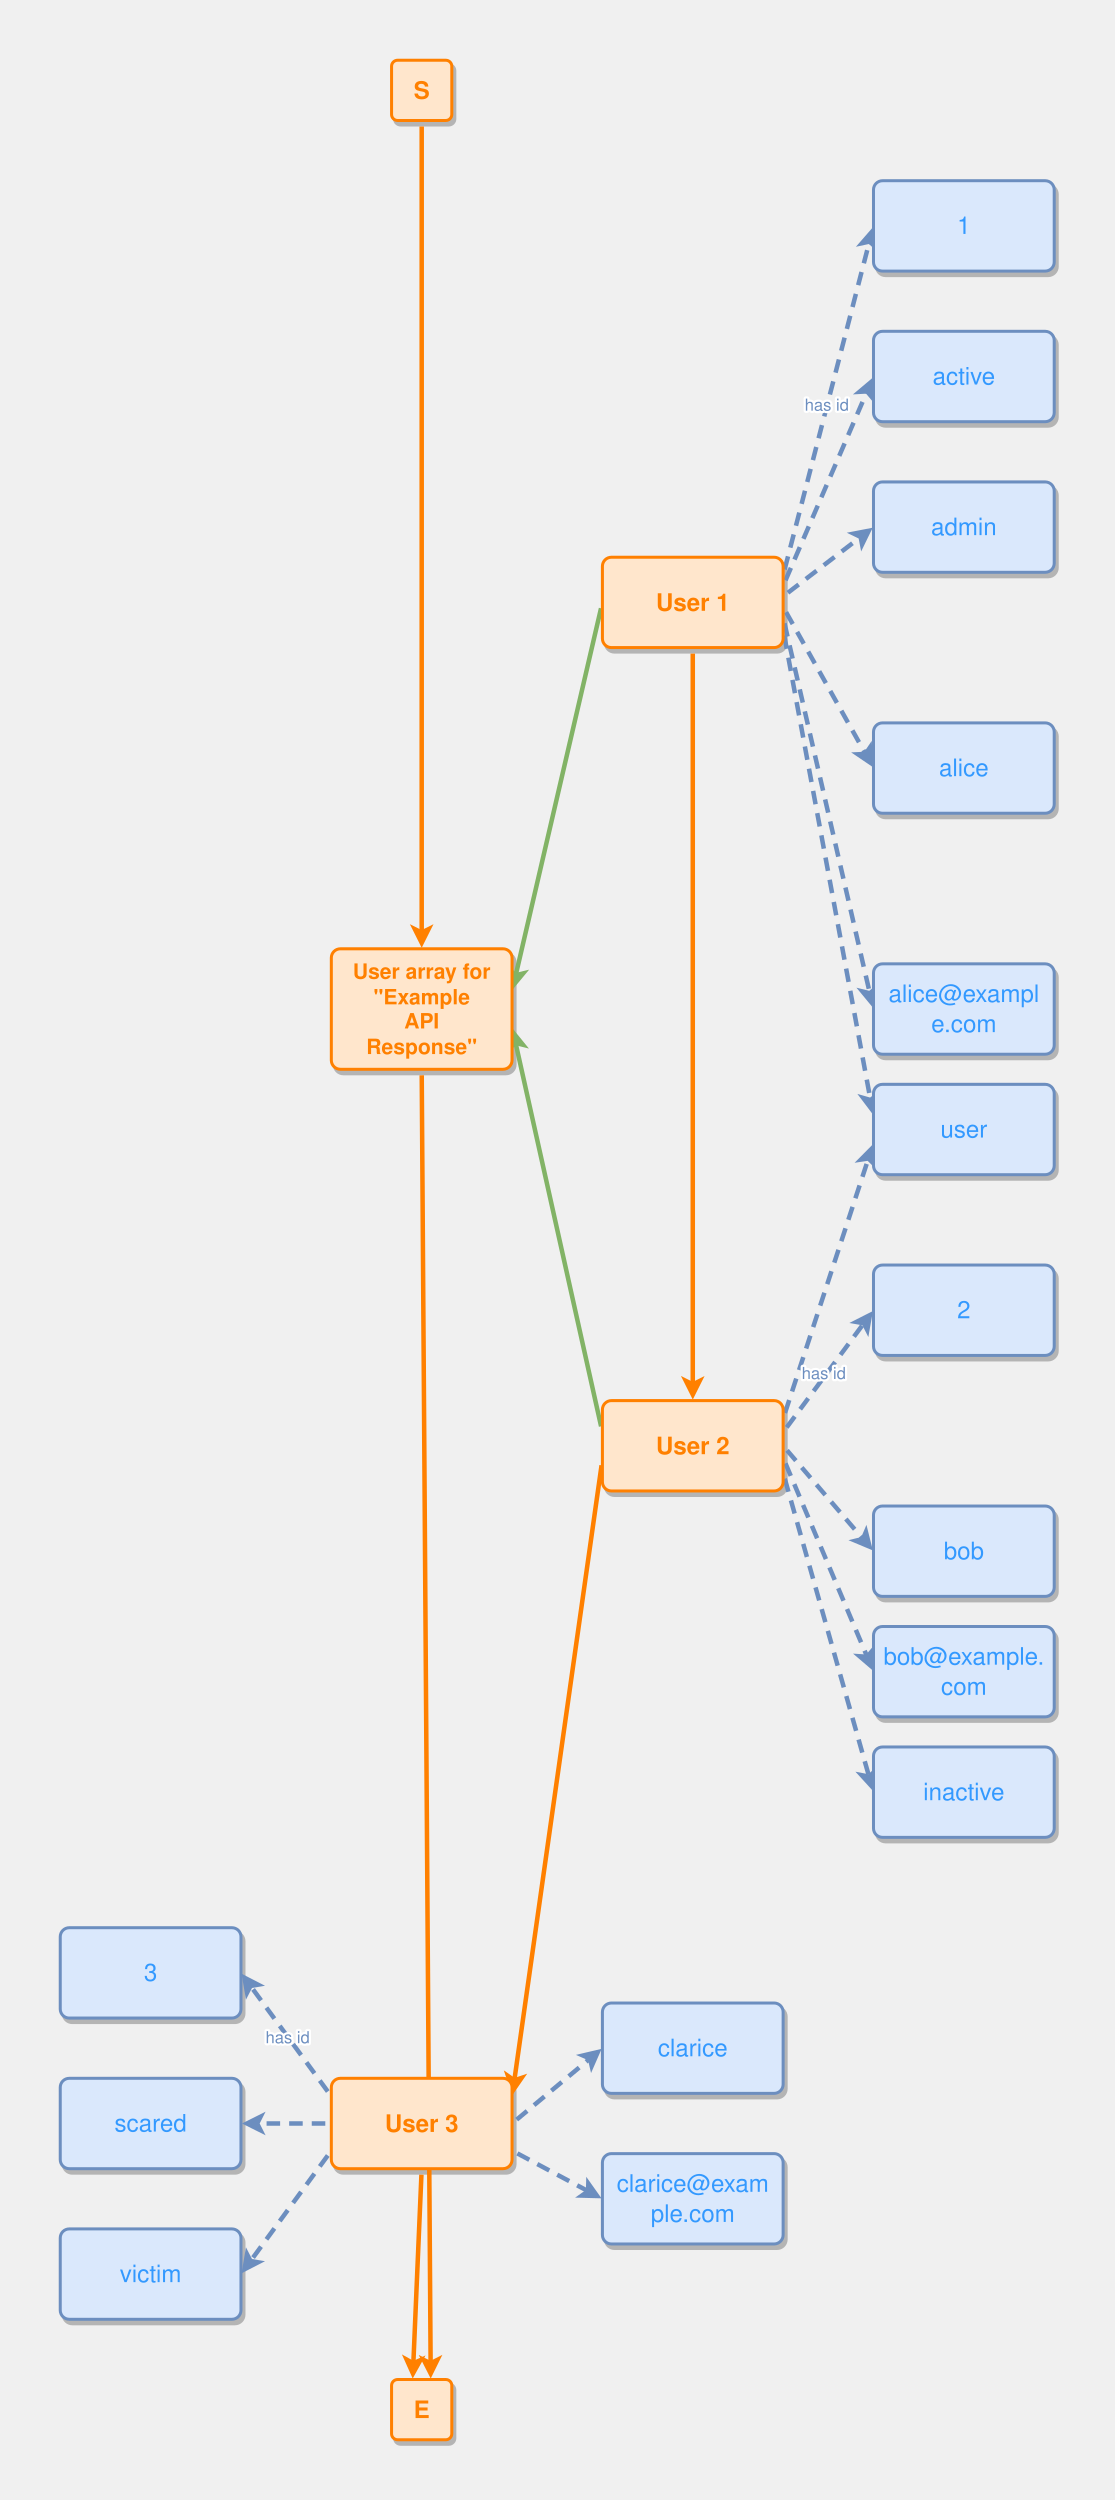
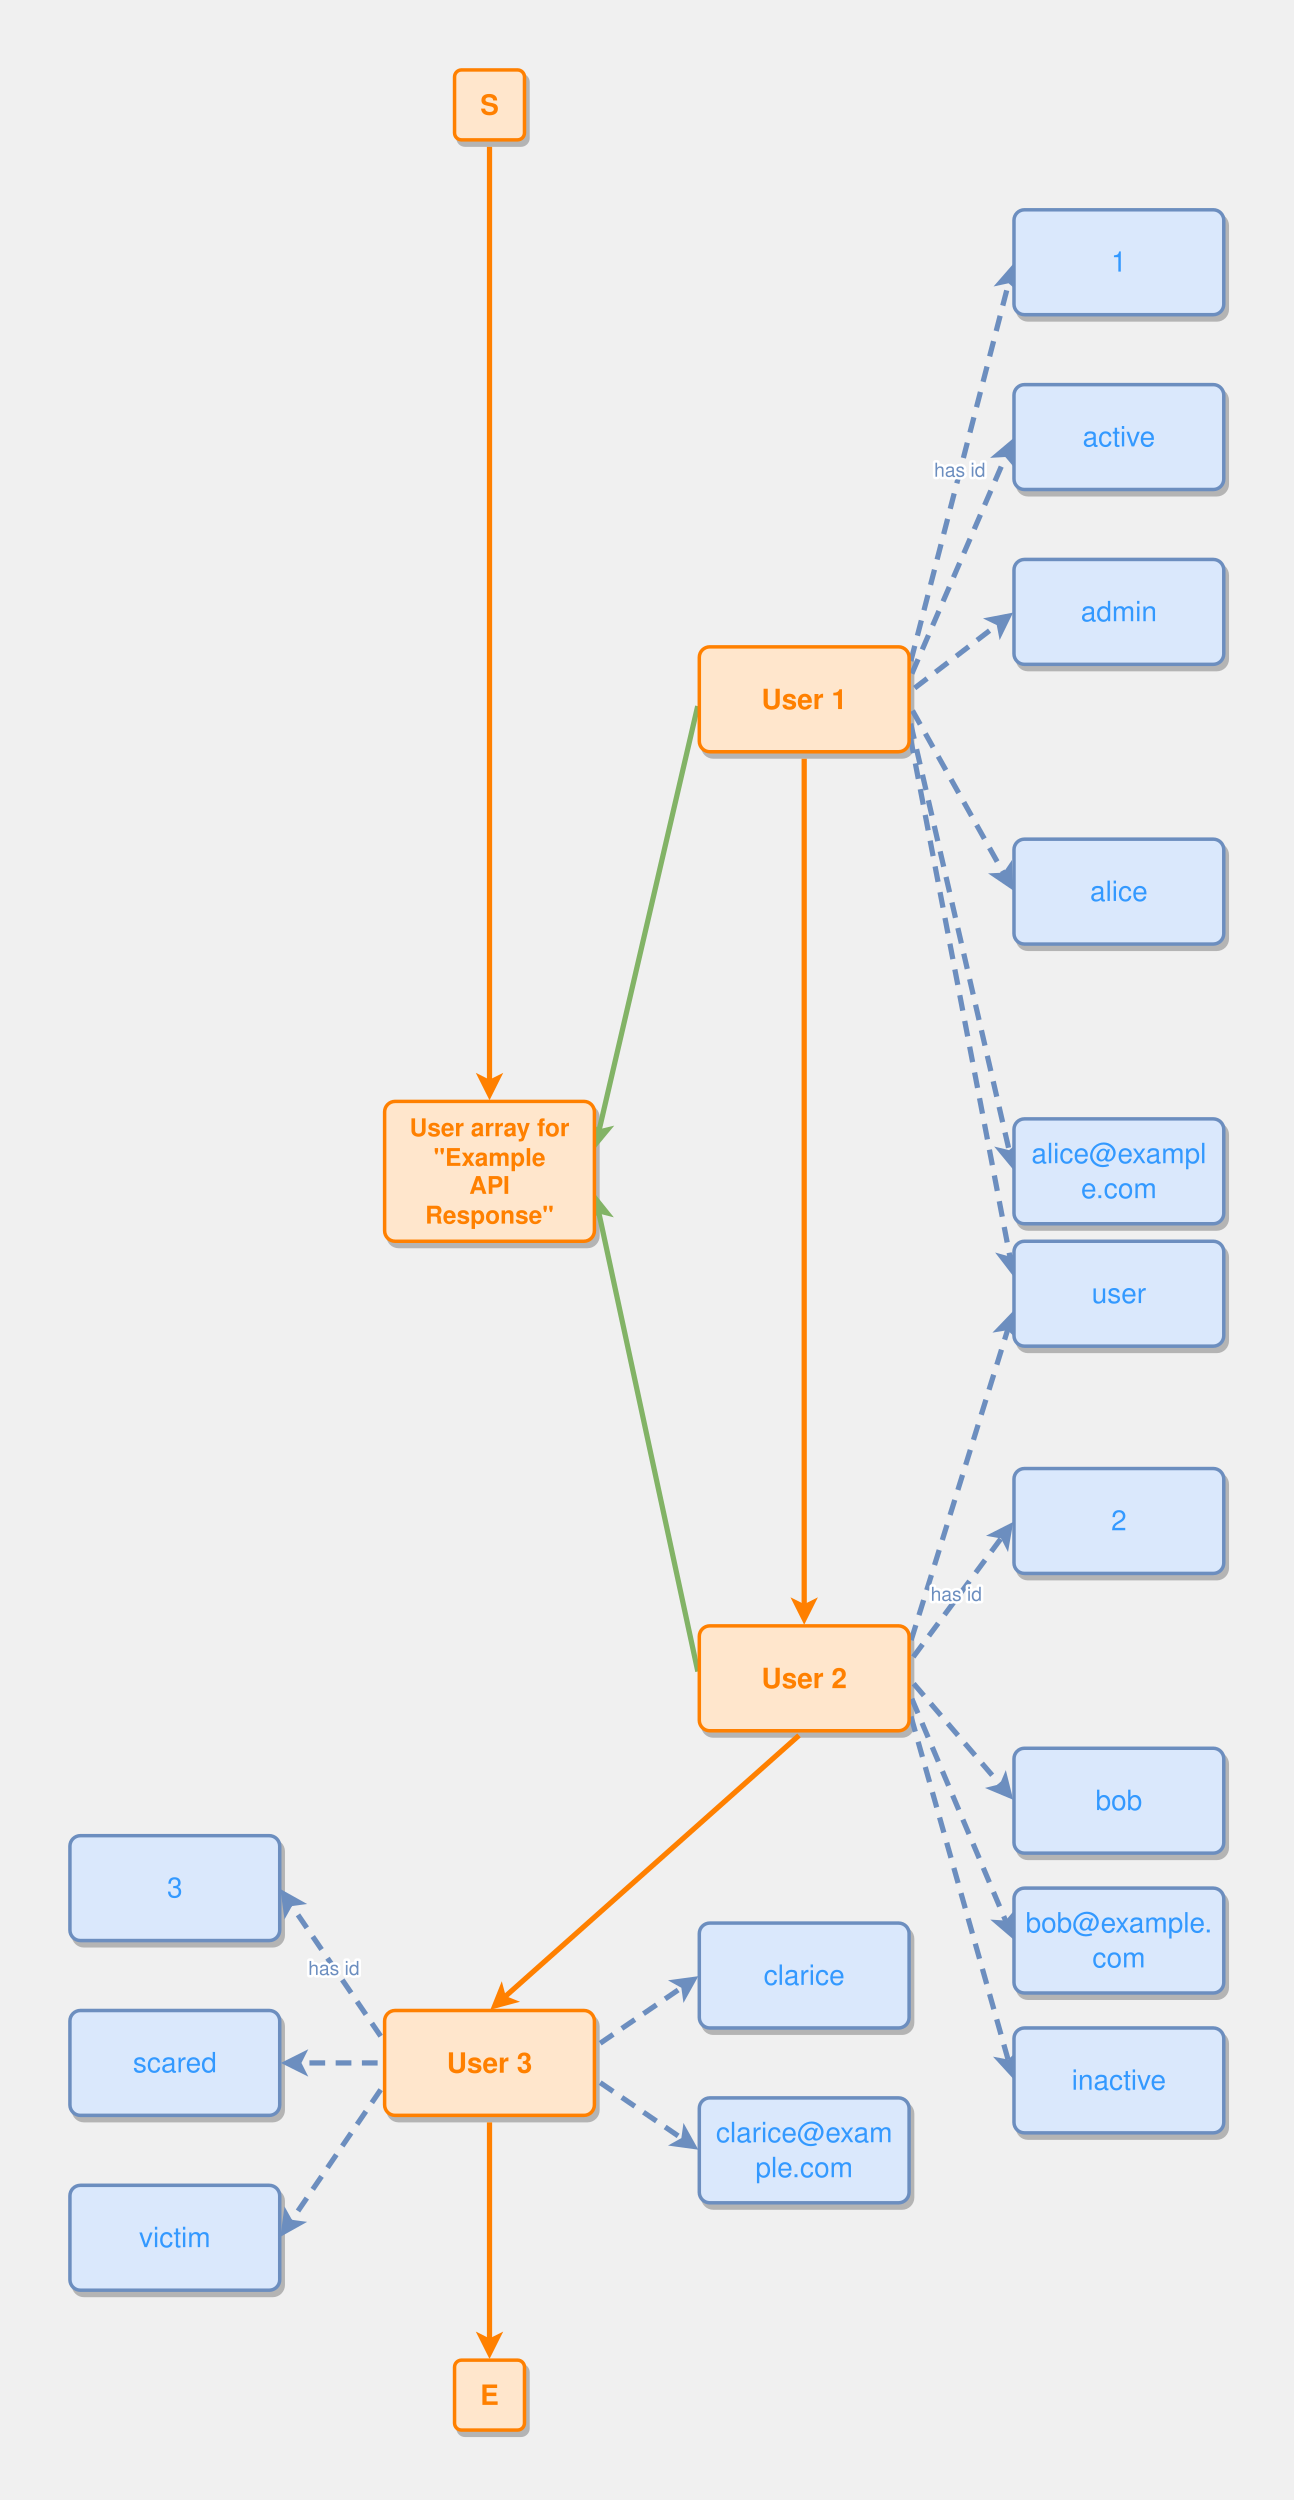
- <svg xmlns="http://www.w3.org/2000/svg" width="740" height="1660" viewBox="0 0 740 1660">
+ <svg xmlns="http://www.w3.org/2000/svg" width="740" height="1430" viewBox="0 0 740 1430">
  <defs>
  </defs>
  <g id="container-shells">
  </g>
  <g id="node-shadows">
    <rect x="580" y="120" width="120" height="60" rx="6" ry="6" fill="#000000" stroke="#000000" stroke-width="2" opacity="0.25" transform="translate(2,3)" />
    <rect x="580" y="480" width="120" height="60" rx="6" ry="6" fill="#000000" stroke="#000000" stroke-width="2" opacity="0.25" transform="translate(2,3)" />
    <rect x="580" y="640" width="120" height="60" rx="6" ry="6" fill="#000000" stroke="#000000" stroke-width="2" opacity="0.25" transform="translate(2,3)" />
    <rect x="580" y="1000" width="120" height="60" rx="6" ry="6" fill="#000000" stroke="#000000" stroke-width="2" opacity="0.25" transform="translate(2,3)" />
    <rect x="580" y="1080" width="120" height="60" rx="6" ry="6" fill="#000000" stroke="#000000" stroke-width="2" opacity="0.25" transform="translate(2,3)" />
-     <rect x="400" y="1330" width="120" height="60" rx="6" ry="6" fill="#000000" stroke="#000000" stroke-width="2" opacity="0.25" transform="translate(2,3)" />
-     <rect x="400" y="1430" width="120" height="60" rx="6" ry="6" fill="#000000" stroke="#000000" stroke-width="2" opacity="0.25" transform="translate(2,3)" />
+     <rect x="400" y="1100" width="120" height="60" rx="6" ry="6" fill="#000000" stroke="#000000" stroke-width="2" opacity="0.25" transform="translate(2,3)" />
+     <rect x="400" y="1200" width="120" height="60" rx="6" ry="6" fill="#000000" stroke="#000000" stroke-width="2" opacity="0.25" transform="translate(2,3)" />
    <rect x="580" y="1160" width="120" height="60" rx="6" ry="6" fill="#000000" stroke="#000000" stroke-width="2" opacity="0.25" transform="translate(2,3)" />
-     <rect x="40" y="1380" width="120" height="60" rx="6" ry="6" fill="#000000" stroke="#000000" stroke-width="2" opacity="0.25" transform="translate(2,3)" />
-     <rect x="580" y="720" width="120" height="60" rx="6" ry="6" fill="#000000" stroke="#000000" stroke-width="2" opacity="0.25" transform="translate(2,3)" />
-     <rect x="40" y="1480" width="120" height="60" rx="6" ry="6" fill="#000000" stroke="#000000" stroke-width="2" opacity="0.25" transform="translate(2,3)" />
+     <rect x="40" y="1150" width="120" height="60" rx="6" ry="6" fill="#000000" stroke="#000000" stroke-width="2" opacity="0.25" transform="translate(2,3)" />
+     <rect x="580" y="710" width="120" height="60" rx="6" ry="6" fill="#000000" stroke="#000000" stroke-width="2" opacity="0.25" transform="translate(2,3)" />
+     <rect x="40" y="1250" width="120" height="60" rx="6" ry="6" fill="#000000" stroke="#000000" stroke-width="2" opacity="0.25" transform="translate(2,3)" />
    <rect x="580" y="840" width="120" height="60" rx="6" ry="6" fill="#000000" stroke="#000000" stroke-width="2" opacity="0.25" transform="translate(2,3)" />
    <rect x="260" y="40" width="40" height="40" rx="4" ry="4" fill="#000000" stroke="#000000" stroke-width="2" opacity="0.25" transform="translate(2,3)" />
-     <rect x="260" y="1580" width="40" height="40" rx="4" ry="4" fill="#000000" stroke="#000000" stroke-width="2" opacity="0.25" transform="translate(2,3)" />
-     <rect x="40" y="1280" width="120" height="60" rx="6" ry="6" fill="#000000" stroke="#000000" stroke-width="2" opacity="0.25" transform="translate(2,3)" />
+     <rect x="260" y="1350" width="40" height="40" rx="4" ry="4" fill="#000000" stroke="#000000" stroke-width="2" opacity="0.25" transform="translate(2,3)" />
+     <rect x="40" y="1050" width="120" height="60" rx="6" ry="6" fill="#000000" stroke="#000000" stroke-width="2" opacity="0.25" transform="translate(2,3)" />
    <rect x="400" y="370" width="120" height="60" rx="6" ry="6" fill="#000000" stroke="#000000" stroke-width="2" opacity="0.25" transform="translate(2,3)" />
    <rect x="400" y="930" width="120" height="60" rx="6" ry="6" fill="#000000" stroke="#000000" stroke-width="2" opacity="0.25" transform="translate(2,3)" />
-     <rect x="220" y="1380" width="120" height="60" rx="6" ry="6" fill="#000000" stroke="#000000" stroke-width="2" opacity="0.25" transform="translate(2,3)" />
+     <rect x="220" y="1150" width="120" height="60" rx="6" ry="6" fill="#000000" stroke="#000000" stroke-width="2" opacity="0.25" transform="translate(2,3)" />
    <rect x="220" y="630" width="120" height="80" rx="6" ry="6" fill="#000000" stroke="#000000" stroke-width="2" opacity="0.25" transform="translate(2,3)" />
    <rect x="580" y="220" width="120" height="60" rx="6" ry="6" fill="#000000" stroke="#000000" stroke-width="2" opacity="0.25" transform="translate(2,3)" />
    <rect x="580" y="320" width="120" height="60" rx="6" ry="6" fill="#000000" stroke="#000000" stroke-width="2" opacity="0.25" transform="translate(2,3)" />
  </g>
  <g id="edges">
    <g class="edge" data-edge-idx="0" data-edge-base="leadsto" data-edge-from="20" data-edge-to="7">
      <line x1="280.00" y1="84.00" x2="280.00" y2="619.25" stroke="#ff8000" stroke-width="3" />
      <path d="M 280.00 626.00 L 275.50 617.00 L 280.00 619.25 L 284.50 617.00 Z" fill="#ff8000" stroke="#ff8000" stroke-width="3" stroke-miterlimit="10" />
    </g>
    <g class="edge" data-edge-idx="1" data-edge-base="expresses" data-edge-from="4" data-edge-to="1">
      <line x1="521.00" y1="378.13" x2="577.31" y2="160.41" stroke="#6c8ebf" stroke-width="3" stroke-dasharray="9 6" />
      <path d="M 579.00 153.87 L 581.10 163.71 L 577.31 160.41 L 572.39 161.46 Z" fill="#6c8ebf" stroke="#6c8ebf" stroke-width="3" stroke-miterlimit="10" />
      <text x="549" y="269" text-anchor="middle" dominant-baseline="middle" font-family="Helvetica,Inter,Segoe UI,Arial" font-size="11" paint-order="stroke" stroke="#ffffff" stroke-width="3" stroke-linejoin="round" fill="#6c8ebf">has id</text>
    </g>
    <g class="edge" data-edge-idx="2" data-edge-base="expresses" data-edge-from="4" data-edge-to="10">
      <line x1="521.96" y1="406.49" x2="574.74" y2="500.62" stroke="#6c8ebf" stroke-width="3" stroke-dasharray="9 6" />
      <path d="M 578.04 506.51 L 569.72 500.86 L 574.74 500.62 L 577.57 496.46 Z" fill="#6c8ebf" stroke="#6c8ebf" stroke-width="3" stroke-miterlimit="10" />
      <text x="547" y="453" text-anchor="middle" dominant-baseline="middle" font-family="Helvetica,Inter,Segoe UI,Arial" font-size="11" paint-order="stroke" stroke="#ffffff" stroke-width="3" stroke-linejoin="round" fill="#6c8ebf">
      </text>
    </g>
    <g class="edge" data-edge-idx="3" data-edge-base="expresses" data-edge-from="4" data-edge-to="11">
      <line x1="520.90" y1="413.90" x2="577.58" y2="659.53" stroke="#6c8ebf" stroke-width="3" stroke-dasharray="9 6" />
      <path d="M 579.10 666.10 L 572.69 658.34 L 577.58 659.53 L 581.46 656.32 Z" fill="#6c8ebf" stroke="#6c8ebf" stroke-width="3" stroke-miterlimit="10" />
      <text x="548" y="536" text-anchor="middle" dominant-baseline="middle" font-family="Helvetica,Inter,Segoe UI,Arial" font-size="11" paint-order="stroke" stroke="#ffffff" stroke-width="3" stroke-linejoin="round" fill="#6c8ebf">
      </text>
    </g>
    <g class="edge" data-edge-idx="4" data-edge-base="expresses" data-edge-from="4" data-edge-to="18">
-       <line x1="520.73" y1="421.93" x2="578.04" y2="730.43" stroke="#6c8ebf" stroke-width="3" stroke-dasharray="9 6" />
-       <path d="M 579.27 737.07 L 573.20 729.04 L 578.04 730.43 L 582.05 727.40 Z" fill="#6c8ebf" stroke="#6c8ebf" stroke-width="3" stroke-miterlimit="10" />
-       <text x="549" y="575" text-anchor="middle" dominant-baseline="middle" font-family="Helvetica,Inter,Segoe UI,Arial" font-size="11" paint-order="stroke" stroke="#ffffff" stroke-width="3" stroke-linejoin="round" fill="#6c8ebf">
+       <line x1="520.75" y1="421.93" x2="577.98" y2="720.44" stroke="#6c8ebf" stroke-width="3" stroke-dasharray="9 6" />
+       <path d="M 579.25 727.07 L 573.13 719.08 L 577.98 720.44 L 581.97 717.39 Z" fill="#6c8ebf" stroke="#6c8ebf" stroke-width="3" stroke-miterlimit="10" />
+       <text x="548" y="570" text-anchor="middle" dominant-baseline="middle" font-family="Helvetica,Inter,Segoe UI,Arial" font-size="11" paint-order="stroke" stroke="#ffffff" stroke-width="3" stroke-linejoin="round" fill="#6c8ebf">
      </text>
    </g>
    <g class="edge" data-edge-idx="5" data-edge-base="leadsto" data-edge-from="4" data-edge-to="5">
      <line x1="460.00" y1="434.00" x2="460.00" y2="919.25" stroke="#ff8000" stroke-width="3" />
      <path d="M 460.00 926.00 L 455.50 917.00 L 460.00 919.25 L 464.50 917.00 Z" fill="#ff8000" stroke="#ff8000" stroke-width="3" stroke-miterlimit="10" />
      <text x="460" y="676" text-anchor="middle" dominant-baseline="middle" font-family="Helvetica,Inter,Segoe UI,Arial" font-size="11" paint-order="stroke" stroke="#ffffff" stroke-width="3" stroke-linejoin="round" fill="#ff8000">
      </text>
    </g>
    <g class="edge" data-edge-idx="6" data-edge-base="partof" data-edge-from="4" data-edge-to="7">
      <line x1="399.09" y1="403.90" x2="342.44" y2="647.53" stroke="#82b366" stroke-width="3" />
      <path d="M 340.91 654.10 L 338.56 644.32 L 342.44 647.53 L 347.33 646.36 Z" fill="#82b366" stroke="#82b366" stroke-width="3" stroke-miterlimit="10" />
    </g>
    <g class="edge" data-edge-idx="7" data-edge-base="expresses" data-edge-from="4" data-edge-to="8">
      <line x1="521.59" y1="385.33" x2="575.74" y2="259.87" stroke="#6c8ebf" stroke-width="3" stroke-dasharray="9 6" />
      <path d="M 578.41 253.67 L 578.98 263.72 L 575.74 259.87 L 570.72 260.15 Z" fill="#6c8ebf" stroke="#6c8ebf" stroke-width="3" stroke-miterlimit="10" />
      <text x="548" y="322" text-anchor="middle" dominant-baseline="middle" font-family="Helvetica,Inter,Segoe UI,Arial" font-size="11" paint-order="stroke" stroke="#ffffff" stroke-width="3" stroke-linejoin="round" fill="#6c8ebf">
      </text>
    </g>
    <g class="edge" data-edge-idx="8" data-edge-base="expresses" data-edge-from="4" data-edge-to="9">
      <line x1="523.17" y1="393.57" x2="571.47" y2="356.54" stroke="#6c8ebf" stroke-width="3" stroke-dasharray="9 6" />
      <path d="M 576.83 352.43 L 572.42 361.48 L 571.47 356.54 L 566.95 354.34 Z" fill="#6c8ebf" stroke="#6c8ebf" stroke-width="3" stroke-miterlimit="10" />
      <text x="547" y="374" text-anchor="middle" dominant-baseline="middle" font-family="Helvetica,Inter,Segoe UI,Arial" font-size="11" paint-order="stroke" stroke="#ffffff" stroke-width="3" stroke-linejoin="round" fill="#6c8ebf">
      </text>
    </g>
    <g class="edge" data-edge-idx="9" data-edge-base="expresses" data-edge-from="5" data-edge-to="12">
      <line x1="522.60" y1="963.04" x2="573.00" y2="1021.84" stroke="#6c8ebf" stroke-width="3" stroke-dasharray="9 6" />
      <path d="M 577.40 1026.96 L 568.12 1023.06 L 573.00 1021.84 L 574.96 1017.20 Z" fill="#6c8ebf" stroke="#6c8ebf" stroke-width="3" stroke-miterlimit="10" />
      <text x="547" y="992" text-anchor="middle" dominant-baseline="middle" font-family="Helvetica,Inter,Segoe UI,Arial" font-size="11" paint-order="stroke" stroke="#ffffff" stroke-width="3" stroke-linejoin="round" fill="#6c8ebf">
      </text>
    </g>
    <g class="edge" data-edge-idx="10" data-edge-base="expresses" data-edge-from="5" data-edge-to="13">
      <line x1="521.56" y1="971.68" x2="575.82" y2="1100.10" stroke="#6c8ebf" stroke-width="3" stroke-dasharray="9 6" />
      <path d="M 578.44 1106.32 L 570.80 1099.78 L 575.82 1100.10 L 579.09 1096.27 Z" fill="#6c8ebf" stroke="#6c8ebf" stroke-width="3" stroke-miterlimit="10" />
      <text x="548" y="1035" text-anchor="middle" dominant-baseline="middle" font-family="Helvetica,Inter,Segoe UI,Arial" font-size="11" paint-order="stroke" stroke="#ffffff" stroke-width="3" stroke-linejoin="round" fill="#6c8ebf">
      </text>
    </g>
    <g class="edge" data-edge-idx="11" data-edge-base="expresses" data-edge-from="5" data-edge-to="16">
      <line x1="521.09" y1="981.85" x2="577.07" y2="1179.66" stroke="#6c8ebf" stroke-width="3" stroke-dasharray="9 6" />
      <path d="M 578.91 1186.15 L 572.13 1178.72 L 577.07 1179.66 L 580.79 1176.27 Z" fill="#6c8ebf" stroke="#6c8ebf" stroke-width="3" stroke-miterlimit="10" />
      <text x="549" y="1080" text-anchor="middle" dominant-baseline="middle" font-family="Helvetica,Inter,Segoe UI,Arial" font-size="11" paint-order="stroke" stroke="#ffffff" stroke-width="3" stroke-linejoin="round" fill="#6c8ebf">
      </text>
    </g>
    <g class="edge" data-edge-idx="12" data-edge-base="expresses" data-edge-from="5" data-edge-to="18">
-       <line x1="521.25" y1="938.20" x2="576.65" y2="769.21" stroke="#6c8ebf" stroke-width="3" stroke-dasharray="9 6" />
-       <path d="M 578.75 762.80 L 580.23 772.75 L 576.65 769.21 L 571.67 769.95 Z" fill="#6c8ebf" stroke="#6c8ebf" stroke-width="3" stroke-miterlimit="10" />
-       <text x="548" y="853" text-anchor="middle" dominant-baseline="middle" font-family="Helvetica,Inter,Segoe UI,Arial" font-size="11" paint-order="stroke" stroke="#ffffff" stroke-width="3" stroke-linejoin="round" fill="#6c8ebf">
+       <line x1="521.19" y1="938.18" x2="576.81" y2="759.27" stroke="#6c8ebf" stroke-width="3" stroke-dasharray="9 6" />
+       <path d="M 578.81 752.82 L 580.44 762.75 L 576.81 759.27 L 571.84 760.08 Z" fill="#6c8ebf" stroke="#6c8ebf" stroke-width="3" stroke-miterlimit="10" />
+       <text x="548" y="848" text-anchor="middle" dominant-baseline="middle" font-family="Helvetica,Inter,Segoe UI,Arial" font-size="11" paint-order="stroke" stroke="#ffffff" stroke-width="3" stroke-linejoin="round" fill="#6c8ebf">
      </text>
    </g>
    <g class="edge" data-edge-idx="13" data-edge-base="expresses" data-edge-from="5" data-edge-to="2">
      <line x1="522.38" y1="947.79" x2="573.60" y2="878.64" stroke="#6c8ebf" stroke-width="3" stroke-dasharray="9 6" />
      <path d="M 577.62 873.21 L 575.88 883.12 L 573.60 878.64 L 568.65 877.77 Z" fill="#6c8ebf" stroke="#6c8ebf" stroke-width="3" stroke-miterlimit="10" />
      <text x="547" y="912" text-anchor="middle" dominant-baseline="middle" font-family="Helvetica,Inter,Segoe UI,Arial" font-size="11" paint-order="stroke" stroke="#ffffff" stroke-width="3" stroke-linejoin="round" fill="#6c8ebf">has id</text>
    </g>
    <g class="edge" data-edge-idx="14" data-edge-base="leadsto" data-edge-from="5" data-edge-to="6">
-       <line x1="399.44" y1="972.96" x2="341.51" y2="1381.36" stroke="#ff8000" stroke-width="3" />
-       <path d="M 340.56 1388.04 L 337.37 1378.50 L 341.51 1381.36 L 346.28 1379.76 Z" fill="#ff8000" stroke="#ff8000" stroke-width="3" stroke-miterlimit="10" />
-       <text x="370" y="1176" text-anchor="middle" dominant-baseline="middle" font-family="Helvetica,Inter,Segoe UI,Arial" font-size="11" paint-order="stroke" stroke="#ffffff" stroke-width="3" stroke-linejoin="round" fill="#ff8000">
+       <line x1="457.01" y1="992.66" x2="288.03" y2="1142.86" stroke="#ff8000" stroke-width="3" />
+       <path d="M 282.99 1147.34 L 286.73 1138.00 L 288.03 1142.86 L 292.71 1144.73 Z" fill="#ff8000" stroke="#ff8000" stroke-width="3" stroke-miterlimit="10" />
+       <text x="372" y="1067" text-anchor="middle" dominant-baseline="middle" font-family="Helvetica,Inter,Segoe UI,Arial" font-size="11" paint-order="stroke" stroke="#ffffff" stroke-width="3" stroke-linejoin="round" fill="#ff8000">
      </text>
    </g>
    <g class="edge" data-edge-idx="15" data-edge-base="partof" data-edge-from="5" data-edge-to="7">
-       <line x1="399.13" y1="947.10" x2="342.34" y2="692.49" stroke="#82b366" stroke-width="3" />
-       <path d="M 340.87 685.90 L 347.22 693.71 L 342.34 692.49 L 338.44 695.67 Z" fill="#82b366" stroke="#82b366" stroke-width="3" stroke-miterlimit="10" />
+       <line x1="399.16" y1="956.09" x2="342.27" y2="692.51" stroke="#82b366" stroke-width="3" />
+       <path d="M 340.84 685.91 L 347.14 693.76 L 342.27 692.51 L 338.34 695.66 Z" fill="#82b366" stroke="#82b366" stroke-width="3" stroke-miterlimit="10" />
    </g>
    <g class="edge" data-edge-idx="16" data-edge-base="expresses" data-edge-from="6" data-edge-to="14">
-       <line x1="343.07" y1="1407.44" x2="391.74" y2="1366.88" stroke="#6c8ebf" stroke-width="3" stroke-dasharray="9 6" />
-       <path d="M 396.93 1362.56 L 392.89 1371.78 L 391.74 1366.88 L 387.13 1364.87 Z" fill="#6c8ebf" stroke="#6c8ebf" stroke-width="3" stroke-miterlimit="10" />
-       <text x="367" y="1386" text-anchor="middle" dominant-baseline="middle" font-family="Helvetica,Inter,Segoe UI,Arial" font-size="11" paint-order="stroke" stroke="#ffffff" stroke-width="3" stroke-linejoin="round" fill="#6c8ebf">
+       <line x1="343.30" y1="1168.74" x2="391.12" y2="1136.07" stroke="#6c8ebf" stroke-width="3" stroke-dasharray="9 6" />
+       <path d="M 396.70 1132.26 L 391.81 1141.05 L 391.12 1136.07 L 386.73 1133.62 Z" fill="#6c8ebf" stroke="#6c8ebf" stroke-width="3" stroke-miterlimit="10" />
+       <text x="367" y="1152" text-anchor="middle" dominant-baseline="middle" font-family="Helvetica,Inter,Segoe UI,Arial" font-size="11" paint-order="stroke" stroke="#ffffff" stroke-width="3" stroke-linejoin="round" fill="#6c8ebf">
      </text>
    </g>
    <g class="edge" data-edge-idx="17" data-edge-base="expresses" data-edge-from="6" data-edge-to="15">
-       <line x1="343.53" y1="1429.88" x2="390.51" y2="1454.94" stroke="#6c8ebf" stroke-width="3" stroke-dasharray="9 6" />
-       <path d="M 396.47 1458.12 L 386.41 1457.85 L 390.51 1454.94 L 390.65 1449.91 Z" fill="#6c8ebf" stroke="#6c8ebf" stroke-width="3" stroke-miterlimit="10" />
-       <text x="366" y="1441" text-anchor="middle" dominant-baseline="middle" font-family="Helvetica,Inter,Segoe UI,Arial" font-size="11" paint-order="stroke" stroke="#ffffff" stroke-width="3" stroke-linejoin="round" fill="#6c8ebf">
+       <line x1="343.30" y1="1191.26" x2="391.12" y2="1223.93" stroke="#6c8ebf" stroke-width="3" stroke-dasharray="9 6" />
+       <path d="M 396.70 1227.74 L 386.73 1226.38 L 391.12 1223.93 L 391.81 1218.95 Z" fill="#6c8ebf" stroke="#6c8ebf" stroke-width="3" stroke-miterlimit="10" />
+       <text x="367" y="1207" text-anchor="middle" dominant-baseline="middle" font-family="Helvetica,Inter,Segoe UI,Arial" font-size="11" paint-order="stroke" stroke="#ffffff" stroke-width="3" stroke-linejoin="round" fill="#6c8ebf">
      </text>
    </g>
    <g class="edge" data-edge-idx="18" data-edge-base="expresses" data-edge-from="6" data-edge-to="17">
-       <line x1="216.00" y1="1410.00" x2="170.75" y2="1410.00" stroke="#6c8ebf" stroke-width="3" stroke-dasharray="9 6" />
-       <path d="M 164.00 1410.00 L 173.00 1405.50 L 170.75 1410.00 L 173.00 1414.50 Z" fill="#6c8ebf" stroke="#6c8ebf" stroke-width="3" stroke-miterlimit="10" />
-       <text x="193" y="1410" text-anchor="middle" dominant-baseline="middle" font-family="Helvetica,Inter,Segoe UI,Arial" font-size="11" paint-order="stroke" stroke="#ffffff" stroke-width="3" stroke-linejoin="round" fill="#6c8ebf">
+       <line x1="216.00" y1="1180.00" x2="170.75" y2="1180.00" stroke="#6c8ebf" stroke-width="3" stroke-dasharray="9 6" />
+       <path d="M 164.00 1180.00 L 173.00 1175.50 L 170.75 1180.00 L 173.00 1184.50 Z" fill="#6c8ebf" stroke="#6c8ebf" stroke-width="3" stroke-miterlimit="10" />
+       <text x="193" y="1180" text-anchor="middle" dominant-baseline="middle" font-family="Helvetica,Inter,Segoe UI,Arial" font-size="11" paint-order="stroke" stroke="#ffffff" stroke-width="3" stroke-linejoin="round" fill="#6c8ebf">
      </text>
    </g>
    <g class="edge" data-edge-idx="19" data-edge-base="expresses" data-edge-from="6" data-edge-to="19">
-       <line x1="217.64" y1="1431.23" x2="166.35" y2="1501.32" stroke="#6c8ebf" stroke-width="3" stroke-dasharray="9 6" />
-       <path d="M 162.36 1506.77 L 164.04 1496.85 L 166.35 1501.32 L 171.31 1502.17 Z" fill="#6c8ebf" stroke="#6c8ebf" stroke-width="3" stroke-miterlimit="10" />
-       <text x="191" y="1466" text-anchor="middle" dominant-baseline="middle" font-family="Helvetica,Inter,Segoe UI,Arial" font-size="11" paint-order="stroke" stroke="#ffffff" stroke-width="3" stroke-linejoin="round" fill="#6c8ebf">
+       <line x1="217.75" y1="1195.30" x2="166.06" y2="1271.12" stroke="#6c8ebf" stroke-width="3" stroke-dasharray="9 6" />
+       <path d="M 162.25 1276.70 L 163.61 1266.72 L 166.06 1271.12 L 171.04 1271.79 Z" fill="#6c8ebf" stroke="#6c8ebf" stroke-width="3" stroke-miterlimit="10" />
+       <text x="191" y="1233" text-anchor="middle" dominant-baseline="middle" font-family="Helvetica,Inter,Segoe UI,Arial" font-size="11" paint-order="stroke" stroke="#ffffff" stroke-width="3" stroke-linejoin="round" fill="#6c8ebf">
      </text>
    </g>
    <g class="edge" data-edge-idx="20" data-edge-base="leadsto" data-edge-from="6" data-edge-to="21">
-       <line x1="279.83" y1="1444.00" x2="274.46" y2="1569.26" stroke="#ff8000" stroke-width="3" />
-       <path d="M 274.17 1576.00 L 270.06 1566.82 L 274.46 1569.26 L 279.05 1567.20 Z" fill="#ff8000" stroke="#ff8000" stroke-width="3" stroke-miterlimit="10" />
+       <line x1="280.00" y1="1214.00" x2="280.00" y2="1339.25" stroke="#ff8000" stroke-width="3" />
+       <path d="M 280.00 1346.00 L 275.50 1337.00 L 280.00 1339.25 L 284.50 1337.00 Z" fill="#ff8000" stroke="#ff8000" stroke-width="3" stroke-miterlimit="10" />
    </g>
    <g class="edge" data-edge-idx="21" data-edge-base="expresses" data-edge-from="6" data-edge-to="3">
-       <line x1="217.64" y1="1388.77" x2="166.35" y2="1318.68" stroke="#6c8ebf" stroke-width="3" stroke-dasharray="9 6" />
-       <path d="M 162.36 1313.23 L 171.31 1317.83 L 166.35 1318.68 L 164.04 1323.15 Z" fill="#6c8ebf" stroke="#6c8ebf" stroke-width="3" stroke-miterlimit="10" />
-       <text x="191" y="1353" text-anchor="middle" dominant-baseline="middle" font-family="Helvetica,Inter,Segoe UI,Arial" font-size="11" paint-order="stroke" stroke="#ffffff" stroke-width="3" stroke-linejoin="round" fill="#6c8ebf">has id</text>
-     </g>
-     <g class="edge" data-edge-idx="22" data-edge-base="leadsto" data-edge-from="7" data-edge-to="21">
-       <line x1="280.03" y1="714.00" x2="285.93" y2="1569.25" stroke="#ff8000" stroke-width="3" />
-       <path d="M 285.97 1576.00 L 281.41 1567.03 L 285.93 1569.25 L 290.41 1566.97 Z" fill="#ff8000" stroke="#ff8000" stroke-width="3" stroke-miterlimit="10" />
+       <line x1="217.75" y1="1164.70" x2="166.06" y2="1088.88" stroke="#6c8ebf" stroke-width="3" stroke-dasharray="9 6" />
+       <path d="M 162.25 1083.30 L 171.04 1088.21 L 166.06 1088.88 L 163.61 1093.28 Z" fill="#6c8ebf" stroke="#6c8ebf" stroke-width="3" stroke-miterlimit="10" />
+       <text x="191" y="1126" text-anchor="middle" dominant-baseline="middle" font-family="Helvetica,Inter,Segoe UI,Arial" font-size="11" paint-order="stroke" stroke="#ffffff" stroke-width="3" stroke-linejoin="round" fill="#6c8ebf">has id</text>
    </g>
  </g>
  <g id="nodes">
    <rect x="580" y="120" width="120" height="60" rx="6" ry="6" fill="#dae8fc" stroke="#6c8ebf" stroke-width="2" />
    <text x="640" y="150" text-anchor="middle" dominant-baseline="middle" font-family="Helvetica,Inter,Segoe UI,Arial" font-size="16" font-weight="normal" fill="#3399ff">1</text>
    <rect x="580" y="480" width="120" height="60" rx="6" ry="6" fill="#dae8fc" stroke="#6c8ebf" stroke-width="2" />
    <text x="640" y="510" text-anchor="middle" dominant-baseline="middle" font-family="Helvetica,Inter,Segoe UI,Arial" font-size="16" font-weight="normal" fill="#3399ff">alice</text>
    <rect x="580" y="640" width="120" height="60" rx="6" ry="6" fill="#dae8fc" stroke="#6c8ebf" stroke-width="2" />
    <text x="640" y="660" text-anchor="middle" dominant-baseline="middle" font-family="Helvetica,Inter,Segoe UI,Arial" font-size="16" font-weight="normal" fill="#3399ff">alice@exampl</text>
    <text x="640" y="680" text-anchor="middle" dominant-baseline="middle" font-family="Helvetica,Inter,Segoe UI,Arial" font-size="16" font-weight="normal" fill="#3399ff">e.com</text>
    <rect x="580" y="1000" width="120" height="60" rx="6" ry="6" fill="#dae8fc" stroke="#6c8ebf" stroke-width="2" />
    <text x="640" y="1030" text-anchor="middle" dominant-baseline="middle" font-family="Helvetica,Inter,Segoe UI,Arial" font-size="16" font-weight="normal" fill="#3399ff">bob</text>
    <rect x="580" y="1080" width="120" height="60" rx="6" ry="6" fill="#dae8fc" stroke="#6c8ebf" stroke-width="2" />
    <text x="640" y="1100" text-anchor="middle" dominant-baseline="middle" font-family="Helvetica,Inter,Segoe UI,Arial" font-size="16" font-weight="normal" fill="#3399ff">bob@example.</text>
    <text x="640" y="1120" text-anchor="middle" dominant-baseline="middle" font-family="Helvetica,Inter,Segoe UI,Arial" font-size="16" font-weight="normal" fill="#3399ff">com</text>
-     <rect x="400" y="1330" width="120" height="60" rx="6" ry="6" fill="#dae8fc" stroke="#6c8ebf" stroke-width="2" />
-     <text x="460" y="1360" text-anchor="middle" dominant-baseline="middle" font-family="Helvetica,Inter,Segoe UI,Arial" font-size="16" font-weight="normal" fill="#3399ff">clarice</text>
-     <rect x="400" y="1430" width="120" height="60" rx="6" ry="6" fill="#dae8fc" stroke="#6c8ebf" stroke-width="2" />
-     <text x="460" y="1450" text-anchor="middle" dominant-baseline="middle" font-family="Helvetica,Inter,Segoe UI,Arial" font-size="16" font-weight="normal" fill="#3399ff">clarice@exam</text>
-     <text x="460" y="1470" text-anchor="middle" dominant-baseline="middle" font-family="Helvetica,Inter,Segoe UI,Arial" font-size="16" font-weight="normal" fill="#3399ff">ple.com</text>
+     <rect x="400" y="1100" width="120" height="60" rx="6" ry="6" fill="#dae8fc" stroke="#6c8ebf" stroke-width="2" />
+     <text x="460" y="1130" text-anchor="middle" dominant-baseline="middle" font-family="Helvetica,Inter,Segoe UI,Arial" font-size="16" font-weight="normal" fill="#3399ff">clarice</text>
+     <rect x="400" y="1200" width="120" height="60" rx="6" ry="6" fill="#dae8fc" stroke="#6c8ebf" stroke-width="2" />
+     <text x="460" y="1220" text-anchor="middle" dominant-baseline="middle" font-family="Helvetica,Inter,Segoe UI,Arial" font-size="16" font-weight="normal" fill="#3399ff">clarice@exam</text>
+     <text x="460" y="1240" text-anchor="middle" dominant-baseline="middle" font-family="Helvetica,Inter,Segoe UI,Arial" font-size="16" font-weight="normal" fill="#3399ff">ple.com</text>
    <rect x="580" y="1160" width="120" height="60" rx="6" ry="6" fill="#dae8fc" stroke="#6c8ebf" stroke-width="2" />
    <text x="640" y="1190" text-anchor="middle" dominant-baseline="middle" font-family="Helvetica,Inter,Segoe UI,Arial" font-size="16" font-weight="normal" fill="#3399ff">inactive</text>
-     <rect x="40" y="1380" width="120" height="60" rx="6" ry="6" fill="#dae8fc" stroke="#6c8ebf" stroke-width="2" />
-     <text x="100" y="1410" text-anchor="middle" dominant-baseline="middle" font-family="Helvetica,Inter,Segoe UI,Arial" font-size="16" font-weight="normal" fill="#3399ff">scared</text>
-     <rect x="580" y="720" width="120" height="60" rx="6" ry="6" fill="#dae8fc" stroke="#6c8ebf" stroke-width="2" />
-     <text x="640" y="750" text-anchor="middle" dominant-baseline="middle" font-family="Helvetica,Inter,Segoe UI,Arial" font-size="16" font-weight="normal" fill="#3399ff">user</text>
-     <rect x="40" y="1480" width="120" height="60" rx="6" ry="6" fill="#dae8fc" stroke="#6c8ebf" stroke-width="2" />
-     <text x="100" y="1510" text-anchor="middle" dominant-baseline="middle" font-family="Helvetica,Inter,Segoe UI,Arial" font-size="16" font-weight="normal" fill="#3399ff">victim</text>
+     <rect x="40" y="1150" width="120" height="60" rx="6" ry="6" fill="#dae8fc" stroke="#6c8ebf" stroke-width="2" />
+     <text x="100" y="1180" text-anchor="middle" dominant-baseline="middle" font-family="Helvetica,Inter,Segoe UI,Arial" font-size="16" font-weight="normal" fill="#3399ff">scared</text>
+     <rect x="580" y="710" width="120" height="60" rx="6" ry="6" fill="#dae8fc" stroke="#6c8ebf" stroke-width="2" />
+     <text x="640" y="740" text-anchor="middle" dominant-baseline="middle" font-family="Helvetica,Inter,Segoe UI,Arial" font-size="16" font-weight="normal" fill="#3399ff">user</text>
+     <rect x="40" y="1250" width="120" height="60" rx="6" ry="6" fill="#dae8fc" stroke="#6c8ebf" stroke-width="2" />
+     <text x="100" y="1280" text-anchor="middle" dominant-baseline="middle" font-family="Helvetica,Inter,Segoe UI,Arial" font-size="16" font-weight="normal" fill="#3399ff">victim</text>
    <rect x="580" y="840" width="120" height="60" rx="6" ry="6" fill="#dae8fc" stroke="#6c8ebf" stroke-width="2" />
    <text x="640" y="870" text-anchor="middle" dominant-baseline="middle" font-family="Helvetica,Inter,Segoe UI,Arial" font-size="16" font-weight="normal" fill="#3399ff">2</text>
    <rect x="260" y="40" width="40" height="40" rx="4" ry="4" fill="#ffe6cc" stroke="#ff8000" stroke-width="2" />
    <text x="280" y="60" text-anchor="middle" dominant-baseline="middle" font-family="Helvetica,Inter,Segoe UI,Arial" font-size="16" font-weight="bold" fill="#ff8000">S</text>
-     <rect x="260" y="1580" width="40" height="40" rx="4" ry="4" fill="#ffe6cc" stroke="#ff8000" stroke-width="2" />
-     <text x="280" y="1600" text-anchor="middle" dominant-baseline="middle" font-family="Helvetica,Inter,Segoe UI,Arial" font-size="16" font-weight="bold" fill="#ff8000">E</text>
-     <rect x="40" y="1280" width="120" height="60" rx="6" ry="6" fill="#dae8fc" stroke="#6c8ebf" stroke-width="2" />
-     <text x="100" y="1310" text-anchor="middle" dominant-baseline="middle" font-family="Helvetica,Inter,Segoe UI,Arial" font-size="16" font-weight="normal" fill="#3399ff">3</text>
+     <rect x="260" y="1350" width="40" height="40" rx="4" ry="4" fill="#ffe6cc" stroke="#ff8000" stroke-width="2" />
+     <text x="280" y="1370" text-anchor="middle" dominant-baseline="middle" font-family="Helvetica,Inter,Segoe UI,Arial" font-size="16" font-weight="bold" fill="#ff8000">E</text>
+     <rect x="40" y="1050" width="120" height="60" rx="6" ry="6" fill="#dae8fc" stroke="#6c8ebf" stroke-width="2" />
+     <text x="100" y="1080" text-anchor="middle" dominant-baseline="middle" font-family="Helvetica,Inter,Segoe UI,Arial" font-size="16" font-weight="normal" fill="#3399ff">3</text>
    <rect x="400" y="370" width="120" height="60" rx="6" ry="6" fill="#ffe6cc" stroke="#ff8000" stroke-width="2" />
    <text x="460" y="400" text-anchor="middle" dominant-baseline="middle" font-family="Helvetica,Inter,Segoe UI,Arial" font-size="16" font-weight="bold" fill="#ff8000">User 1</text>
    <rect x="400" y="930" width="120" height="60" rx="6" ry="6" fill="#ffe6cc" stroke="#ff8000" stroke-width="2" />
    <text x="460" y="960" text-anchor="middle" dominant-baseline="middle" font-family="Helvetica,Inter,Segoe UI,Arial" font-size="16" font-weight="bold" fill="#ff8000">User 2</text>
-     <rect x="220" y="1380" width="120" height="60" rx="6" ry="6" fill="#ffe6cc" stroke="#ff8000" stroke-width="2" />
-     <text x="280" y="1410" text-anchor="middle" dominant-baseline="middle" font-family="Helvetica,Inter,Segoe UI,Arial" font-size="16" font-weight="bold" fill="#ff8000">User 3</text>
+     <rect x="220" y="1150" width="120" height="60" rx="6" ry="6" fill="#ffe6cc" stroke="#ff8000" stroke-width="2" />
+     <text x="280" y="1180" text-anchor="middle" dominant-baseline="middle" font-family="Helvetica,Inter,Segoe UI,Arial" font-size="16" font-weight="bold" fill="#ff8000">User 3</text>
    <rect x="220" y="630" width="120" height="80" rx="6" ry="6" fill="#ffe6cc" stroke="#ff8000" stroke-width="2" />
    <text x="280" y="645" text-anchor="middle" dominant-baseline="middle" font-family="Helvetica,Inter,Segoe UI,Arial" font-size="14" font-weight="bold" fill="#ff8000">User array for</text>
    <text x="280" y="662" text-anchor="middle" dominant-baseline="middle" font-family="Helvetica,Inter,Segoe UI,Arial" font-size="14" font-weight="bold" fill="#ff8000">"Example</text>
    <text x="280" y="678" text-anchor="middle" dominant-baseline="middle" font-family="Helvetica,Inter,Segoe UI,Arial" font-size="14" font-weight="bold" fill="#ff8000">API</text>
    <text x="280" y="695" text-anchor="middle" dominant-baseline="middle" font-family="Helvetica,Inter,Segoe UI,Arial" font-size="14" font-weight="bold" fill="#ff8000">Response"</text>
    <rect x="580" y="220" width="120" height="60" rx="6" ry="6" fill="#dae8fc" stroke="#6c8ebf" stroke-width="2" />
    <text x="640" y="250" text-anchor="middle" dominant-baseline="middle" font-family="Helvetica,Inter,Segoe UI,Arial" font-size="16" font-weight="normal" fill="#3399ff">active</text>
    <rect x="580" y="320" width="120" height="60" rx="6" ry="6" fill="#dae8fc" stroke="#6c8ebf" stroke-width="2" />
    <text x="640" y="350" text-anchor="middle" dominant-baseline="middle" font-family="Helvetica,Inter,Segoe UI,Arial" font-size="16" font-weight="normal" fill="#3399ff">admin</text>
  </g>
</svg>
